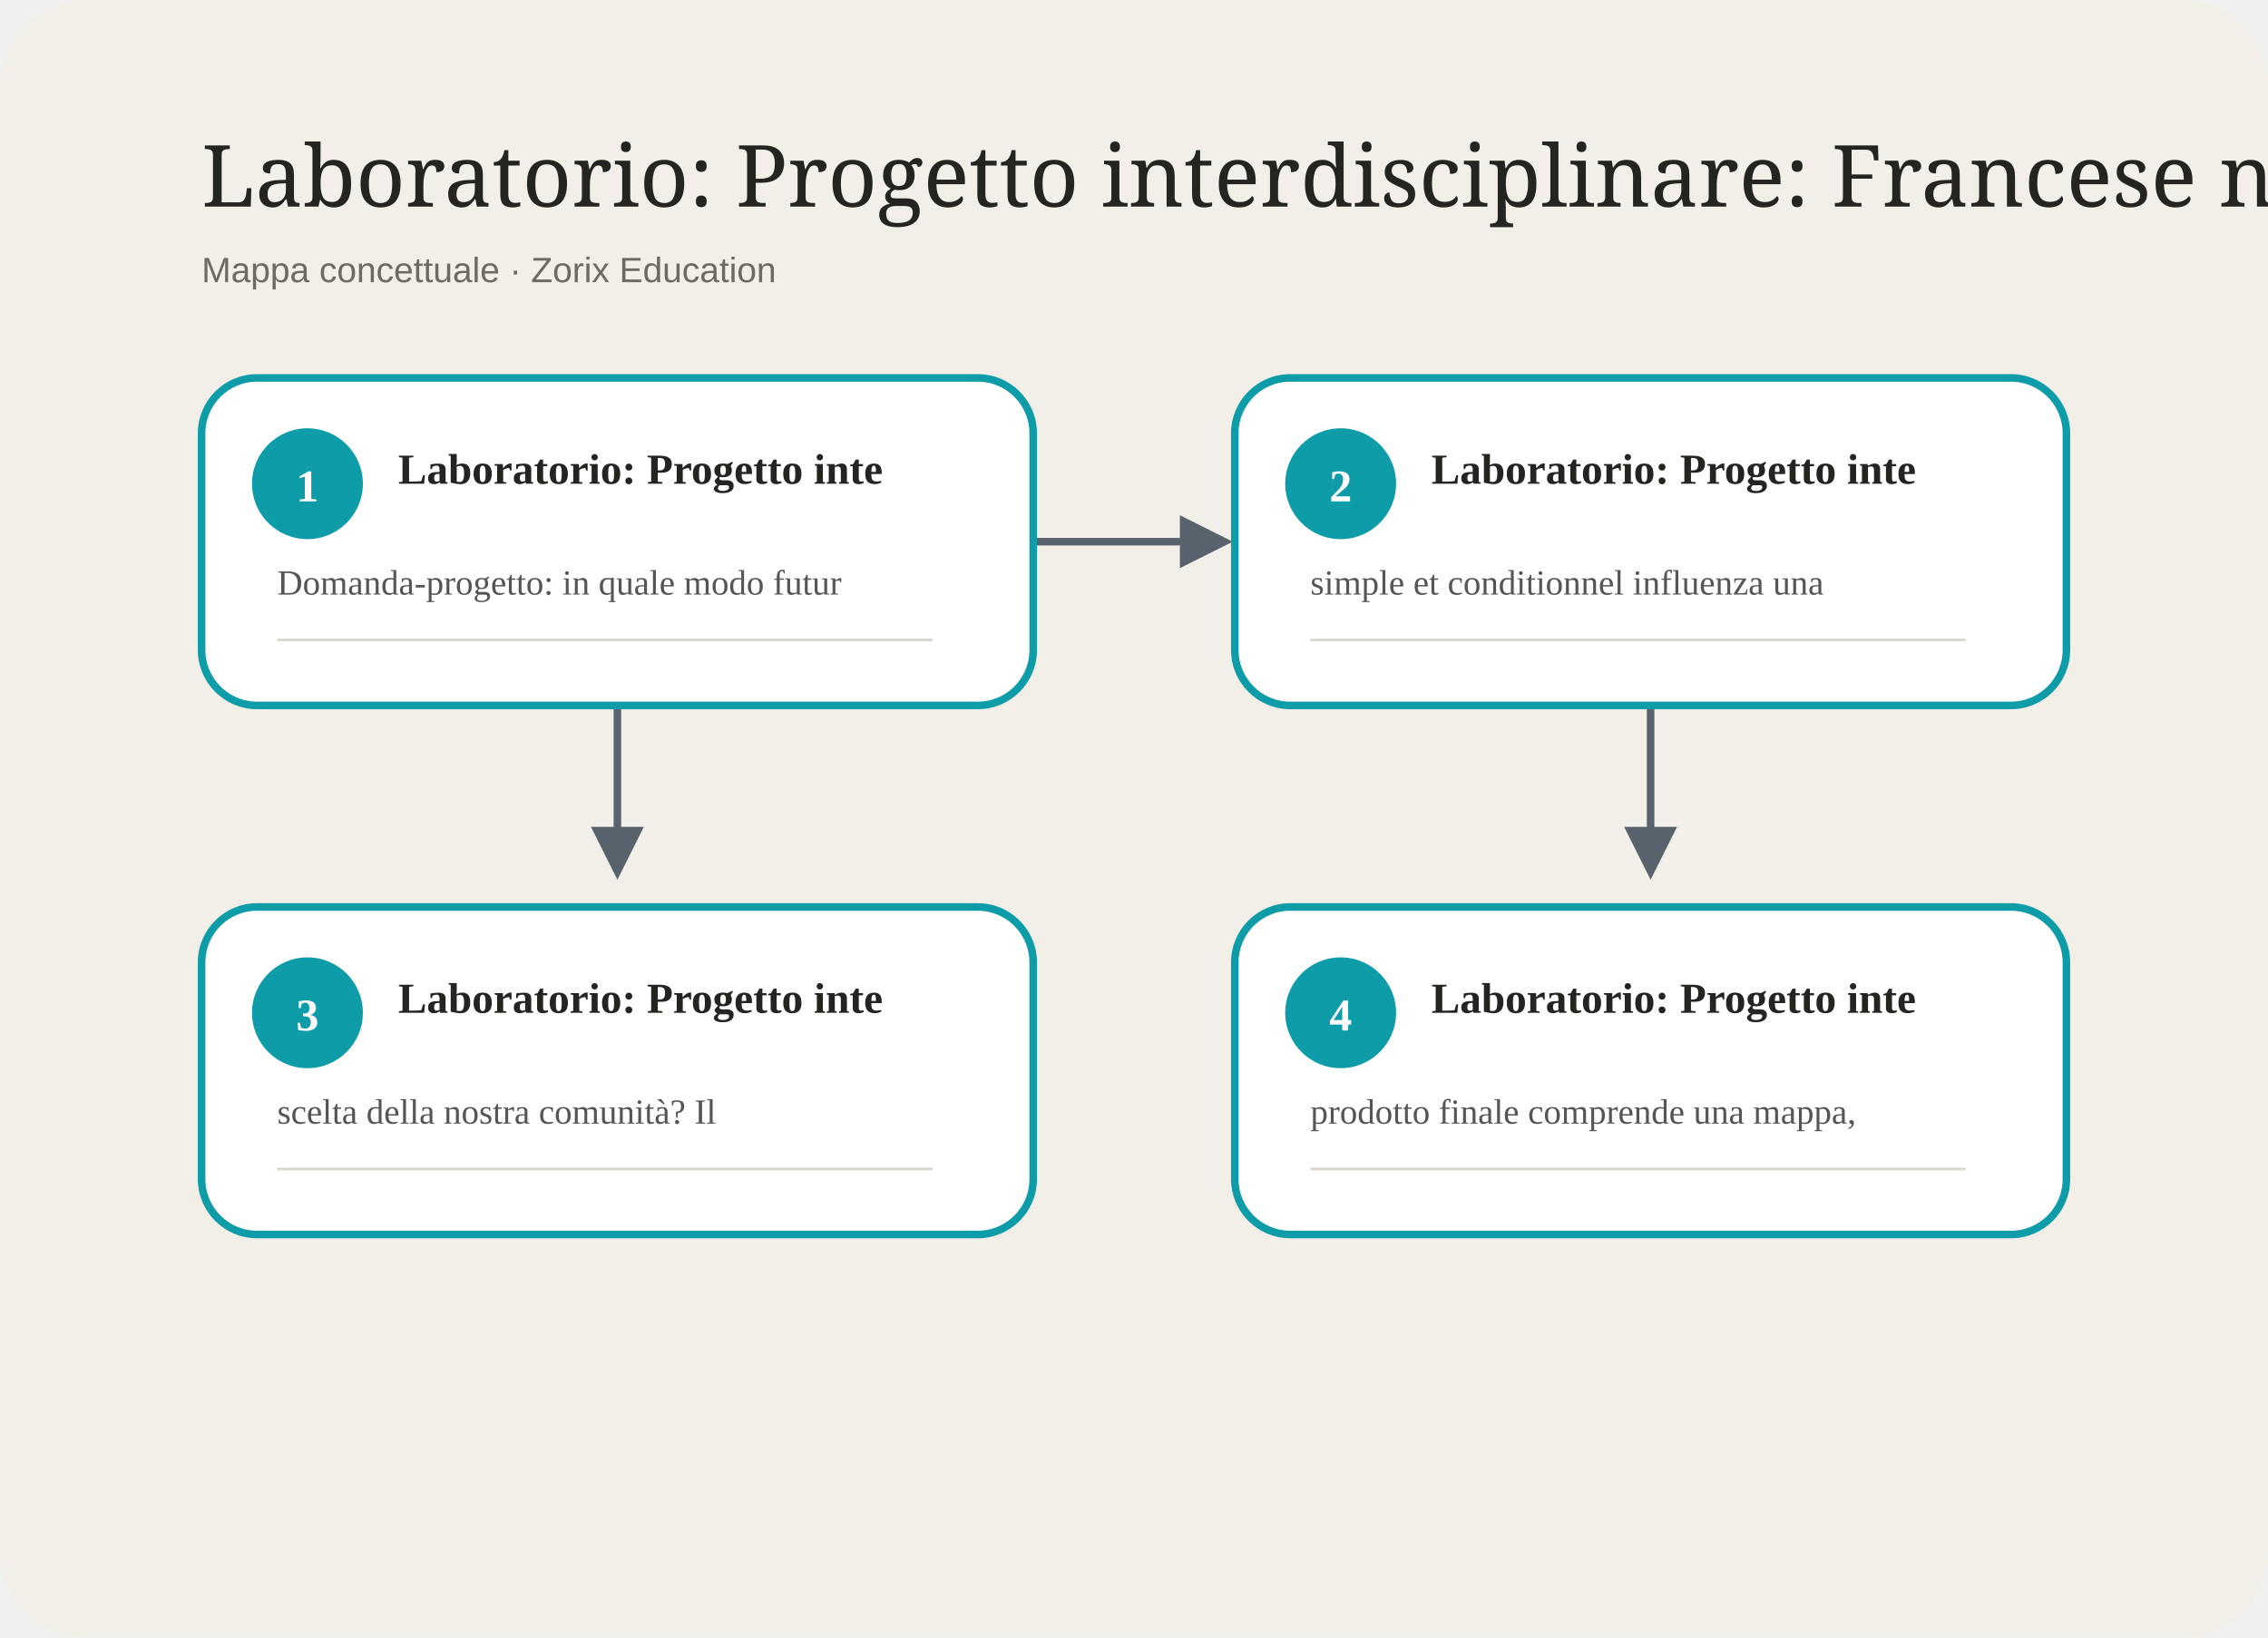
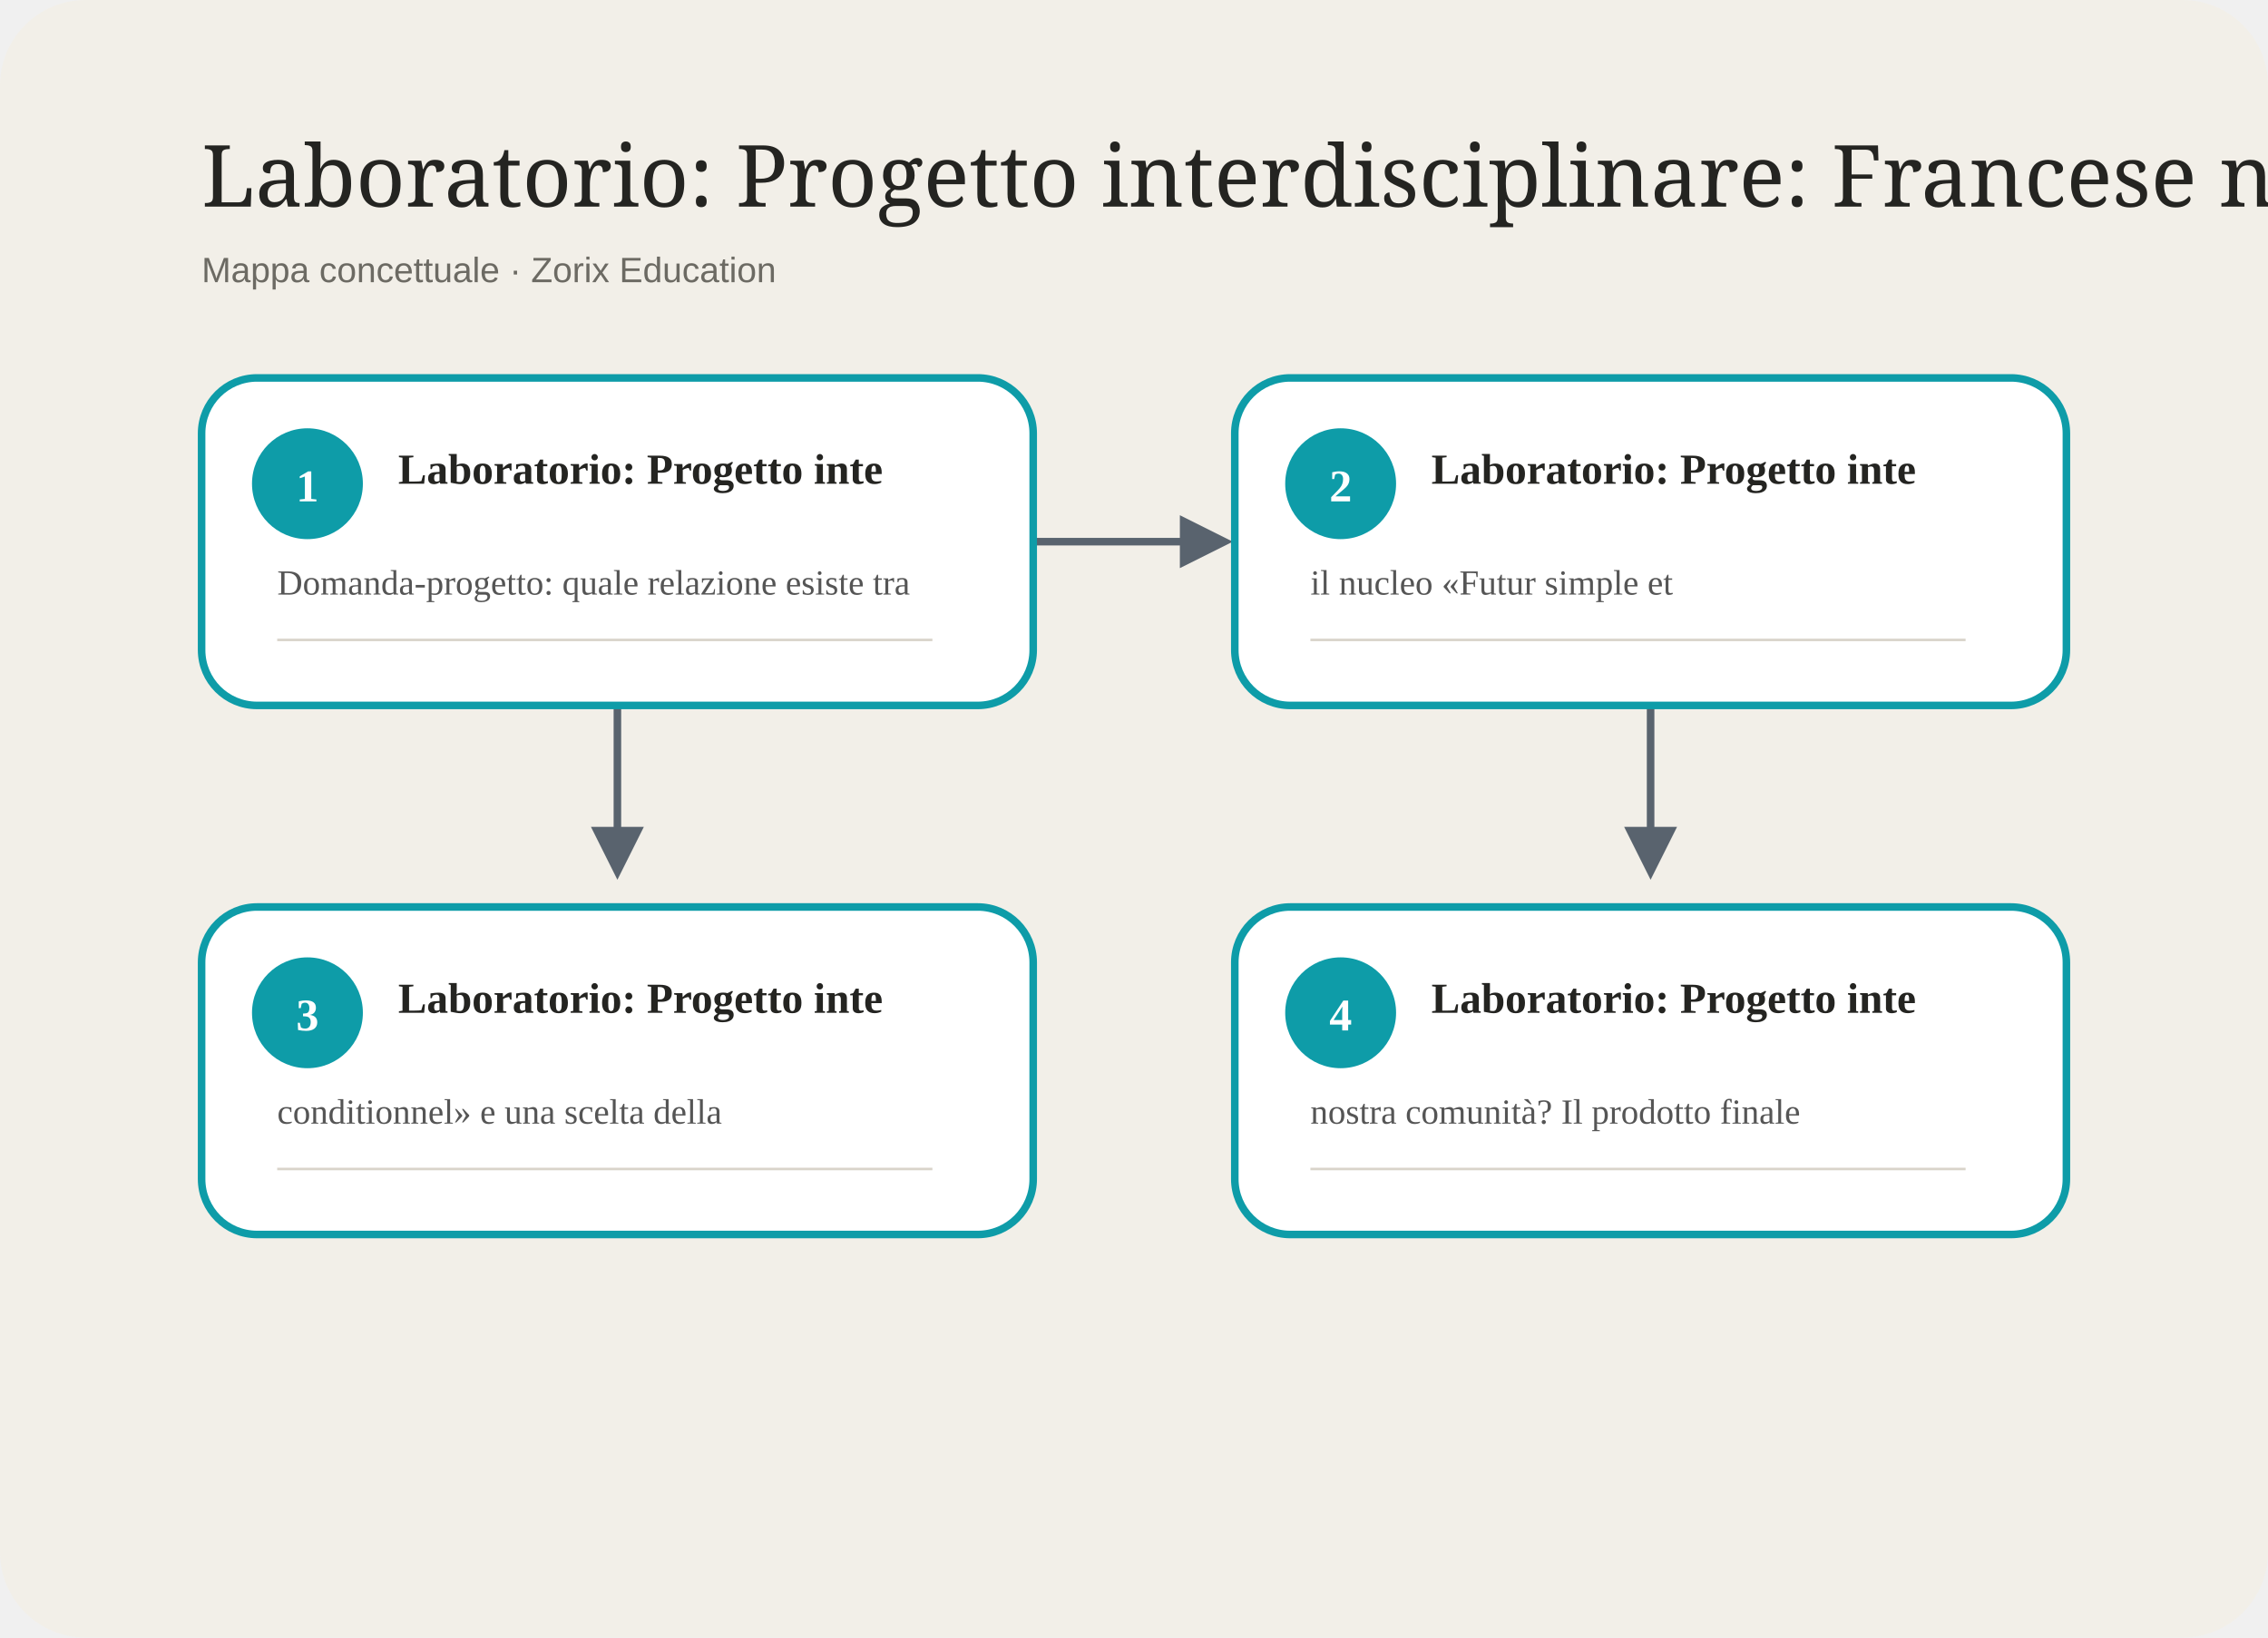
<svg xmlns="http://www.w3.org/2000/svg" width="900" height="650" viewBox="0 0 900 650" role="img" aria-labelledby="t d">
  <defs>
    <marker id="a" viewBox="0 0 10 10" refX="8" refY="5" markerWidth="7" markerHeight="7" orient="auto-start-reverse">
      <path d="M0 0L10 5L0 10z" fill="#59636e" />
    </marker>
  </defs>
  <rect width="900" height="650" rx="34" fill="#f2efe8" />
  <text x="80" y="82" font-family="Georgia,serif" font-size="34" fill="#242421">Laboratorio: Progetto interdisciplinare: Francese nel mondo</text>
  <text x="80" y="112" font-family="Arial,sans-serif" font-size="14" fill="#6c6a63">Mappa concettuale · Zorix Education</text>
  <path d="M410 215 H485" stroke="#59636e" stroke-width="3" marker-end="url(#a)" />
  <path d="M245 280 V345" stroke="#59636e" stroke-width="3" marker-end="url(#a)" />
  <path d="M655 280 V345" stroke="#59636e" stroke-width="3" marker-end="url(#a)" />
  <g transform="translate(80 150)">
    <rect width="330" height="130" rx="22" fill="#fff" stroke="#0e9ca8" stroke-width="3" />
    <circle cx="42" cy="42" r="22" fill="#0e9ca8" />
    <text x="42" y="49" text-anchor="middle" fill="white" font-size="18" font-weight="700">1</text>
    <text x="78" y="42" font-size="17" font-weight="700" fill="#242421">Laboratorio: Progetto inte</text>
-     <text x="30" y="86" font-size="14" fill="#555">Domanda-progetto: in quale modo futur</text>
+     <text x="30" y="86" font-size="14" fill="#555">Domanda-progetto: quale relazione esiste tra</text>
    <path d="M30 104 H290" stroke="#d9d4ca" />
  </g>
  <g transform="translate(490 150)">
    <rect width="330" height="130" rx="22" fill="#fff" stroke="#0e9ca8" stroke-width="3" />
    <circle cx="42" cy="42" r="22" fill="#0e9ca8" />
    <text x="42" y="49" text-anchor="middle" fill="white" font-size="18" font-weight="700">2</text>
    <text x="78" y="42" font-size="17" font-weight="700" fill="#242421">Laboratorio: Progetto inte</text>
-     <text x="30" y="86" font-size="14" fill="#555">simple et conditionnel influenza una</text>
+     <text x="30" y="86" font-size="14" fill="#555">il nucleo «Futur simple et</text>
    <path d="M30 104 H290" stroke="#d9d4ca" />
  </g>
  <g transform="translate(80 360)">
    <rect width="330" height="130" rx="22" fill="#fff" stroke="#0e9ca8" stroke-width="3" />
    <circle cx="42" cy="42" r="22" fill="#0e9ca8" />
    <text x="42" y="49" text-anchor="middle" fill="white" font-size="18" font-weight="700">3</text>
    <text x="78" y="42" font-size="17" font-weight="700" fill="#242421">Laboratorio: Progetto inte</text>
-     <text x="30" y="86" font-size="14" fill="#555">scelta della nostra comunità? Il</text>
+     <text x="30" y="86" font-size="14" fill="#555">conditionnel» e una scelta della</text>
    <path d="M30 104 H290" stroke="#d9d4ca" />
  </g>
  <g transform="translate(490 360)">
    <rect width="330" height="130" rx="22" fill="#fff" stroke="#0e9ca8" stroke-width="3" />
    <circle cx="42" cy="42" r="22" fill="#0e9ca8" />
    <text x="42" y="49" text-anchor="middle" fill="white" font-size="18" font-weight="700">4</text>
    <text x="78" y="42" font-size="17" font-weight="700" fill="#242421">Laboratorio: Progetto inte</text>
-     <text x="30" y="86" font-size="14" fill="#555">prodotto finale comprende una mappa,</text>
+     <text x="30" y="86" font-size="14" fill="#555">nostra comunità? Il prodotto finale</text>
    <path d="M30 104 H290" stroke="#d9d4ca" />
  </g>
</svg>
